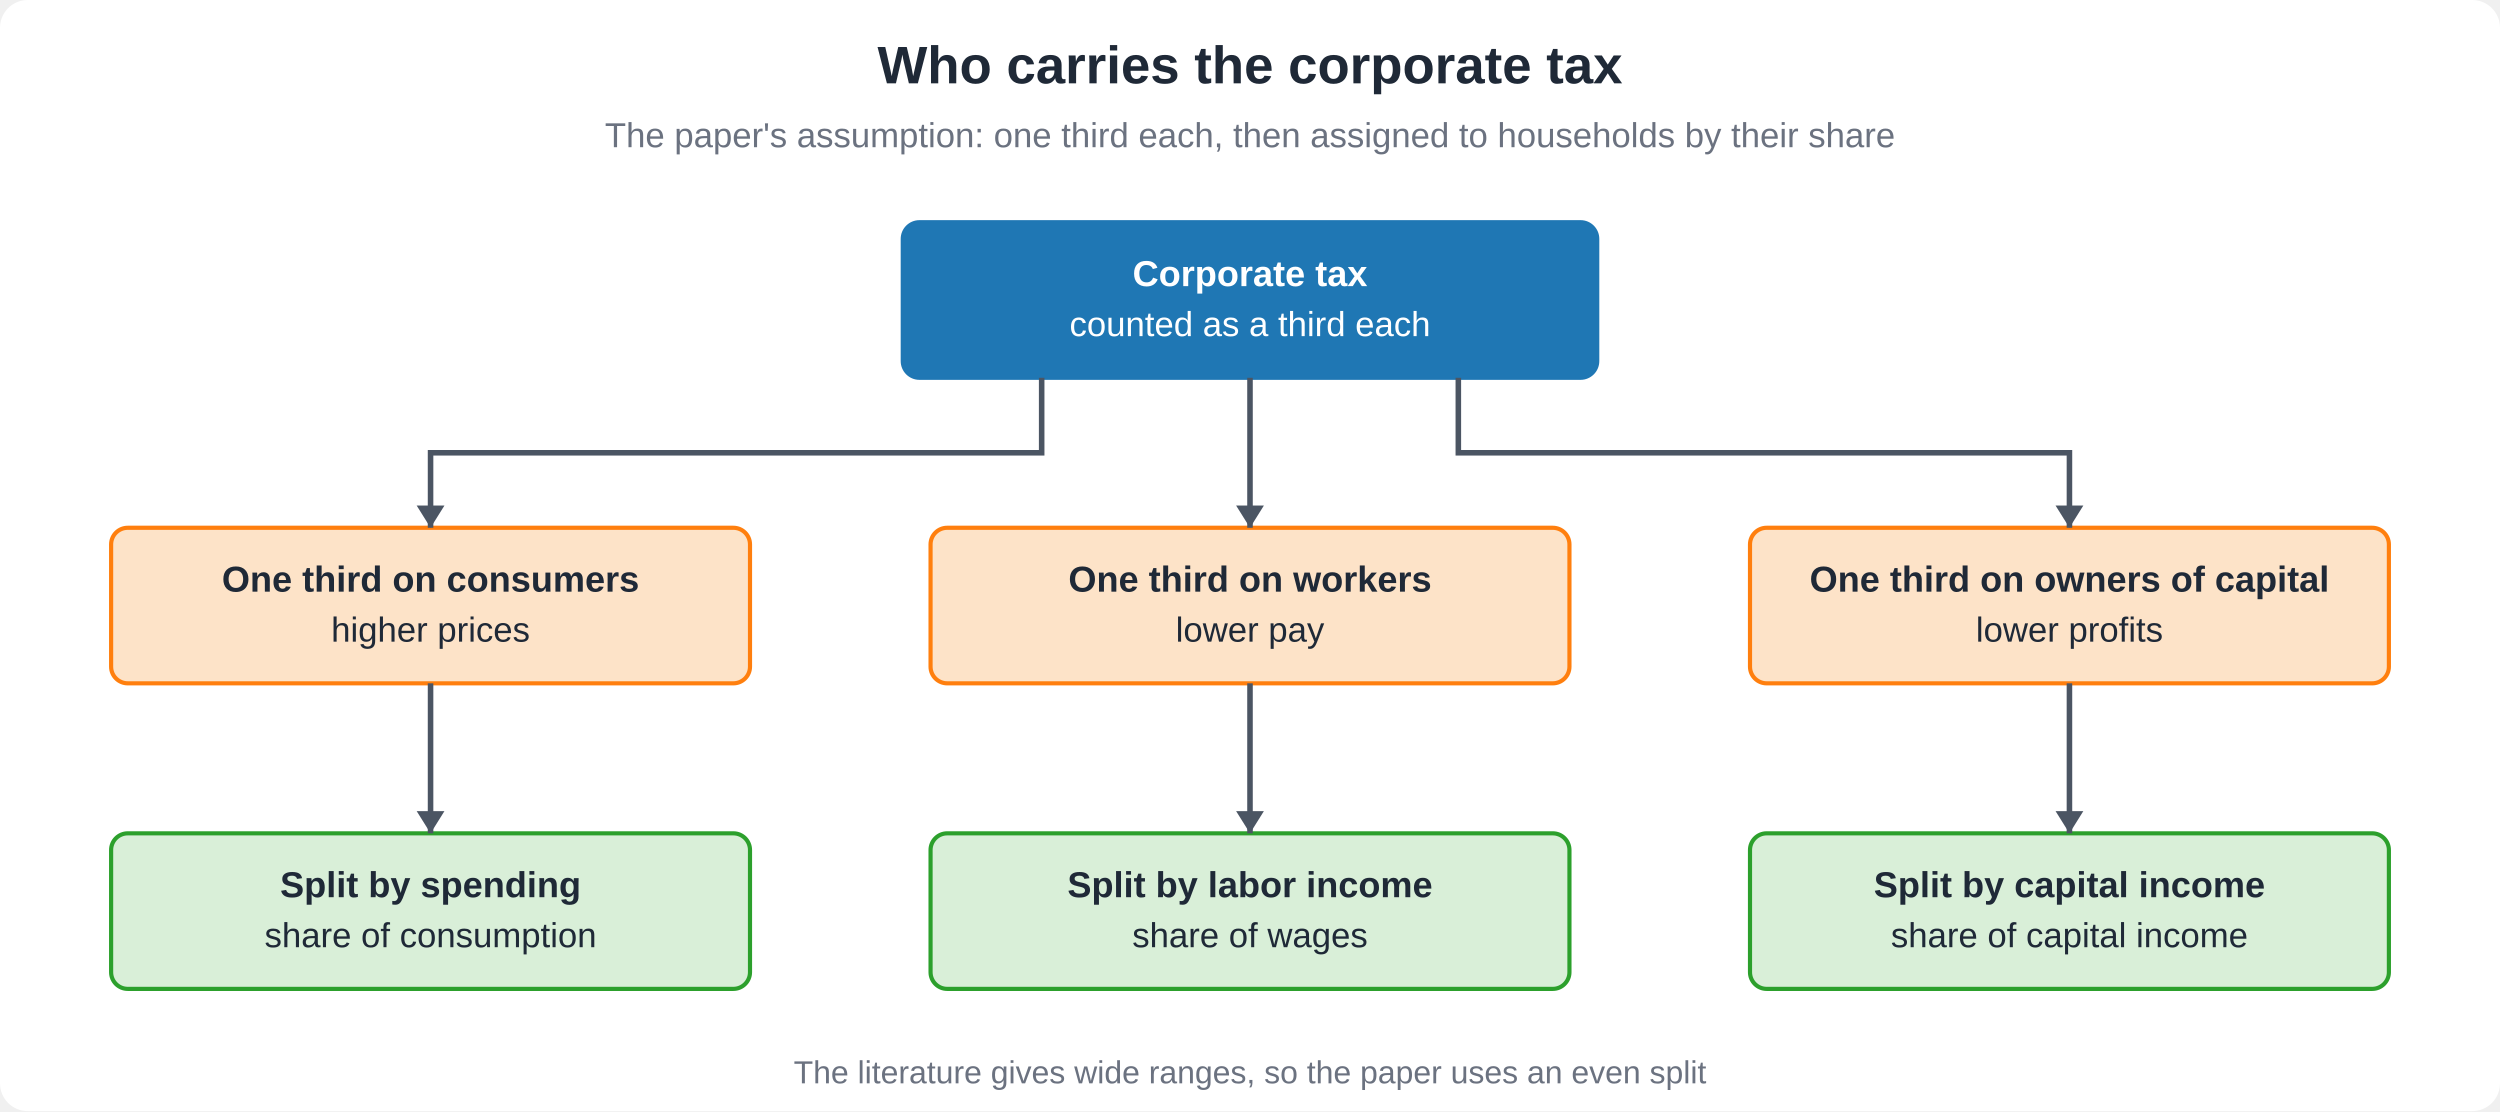
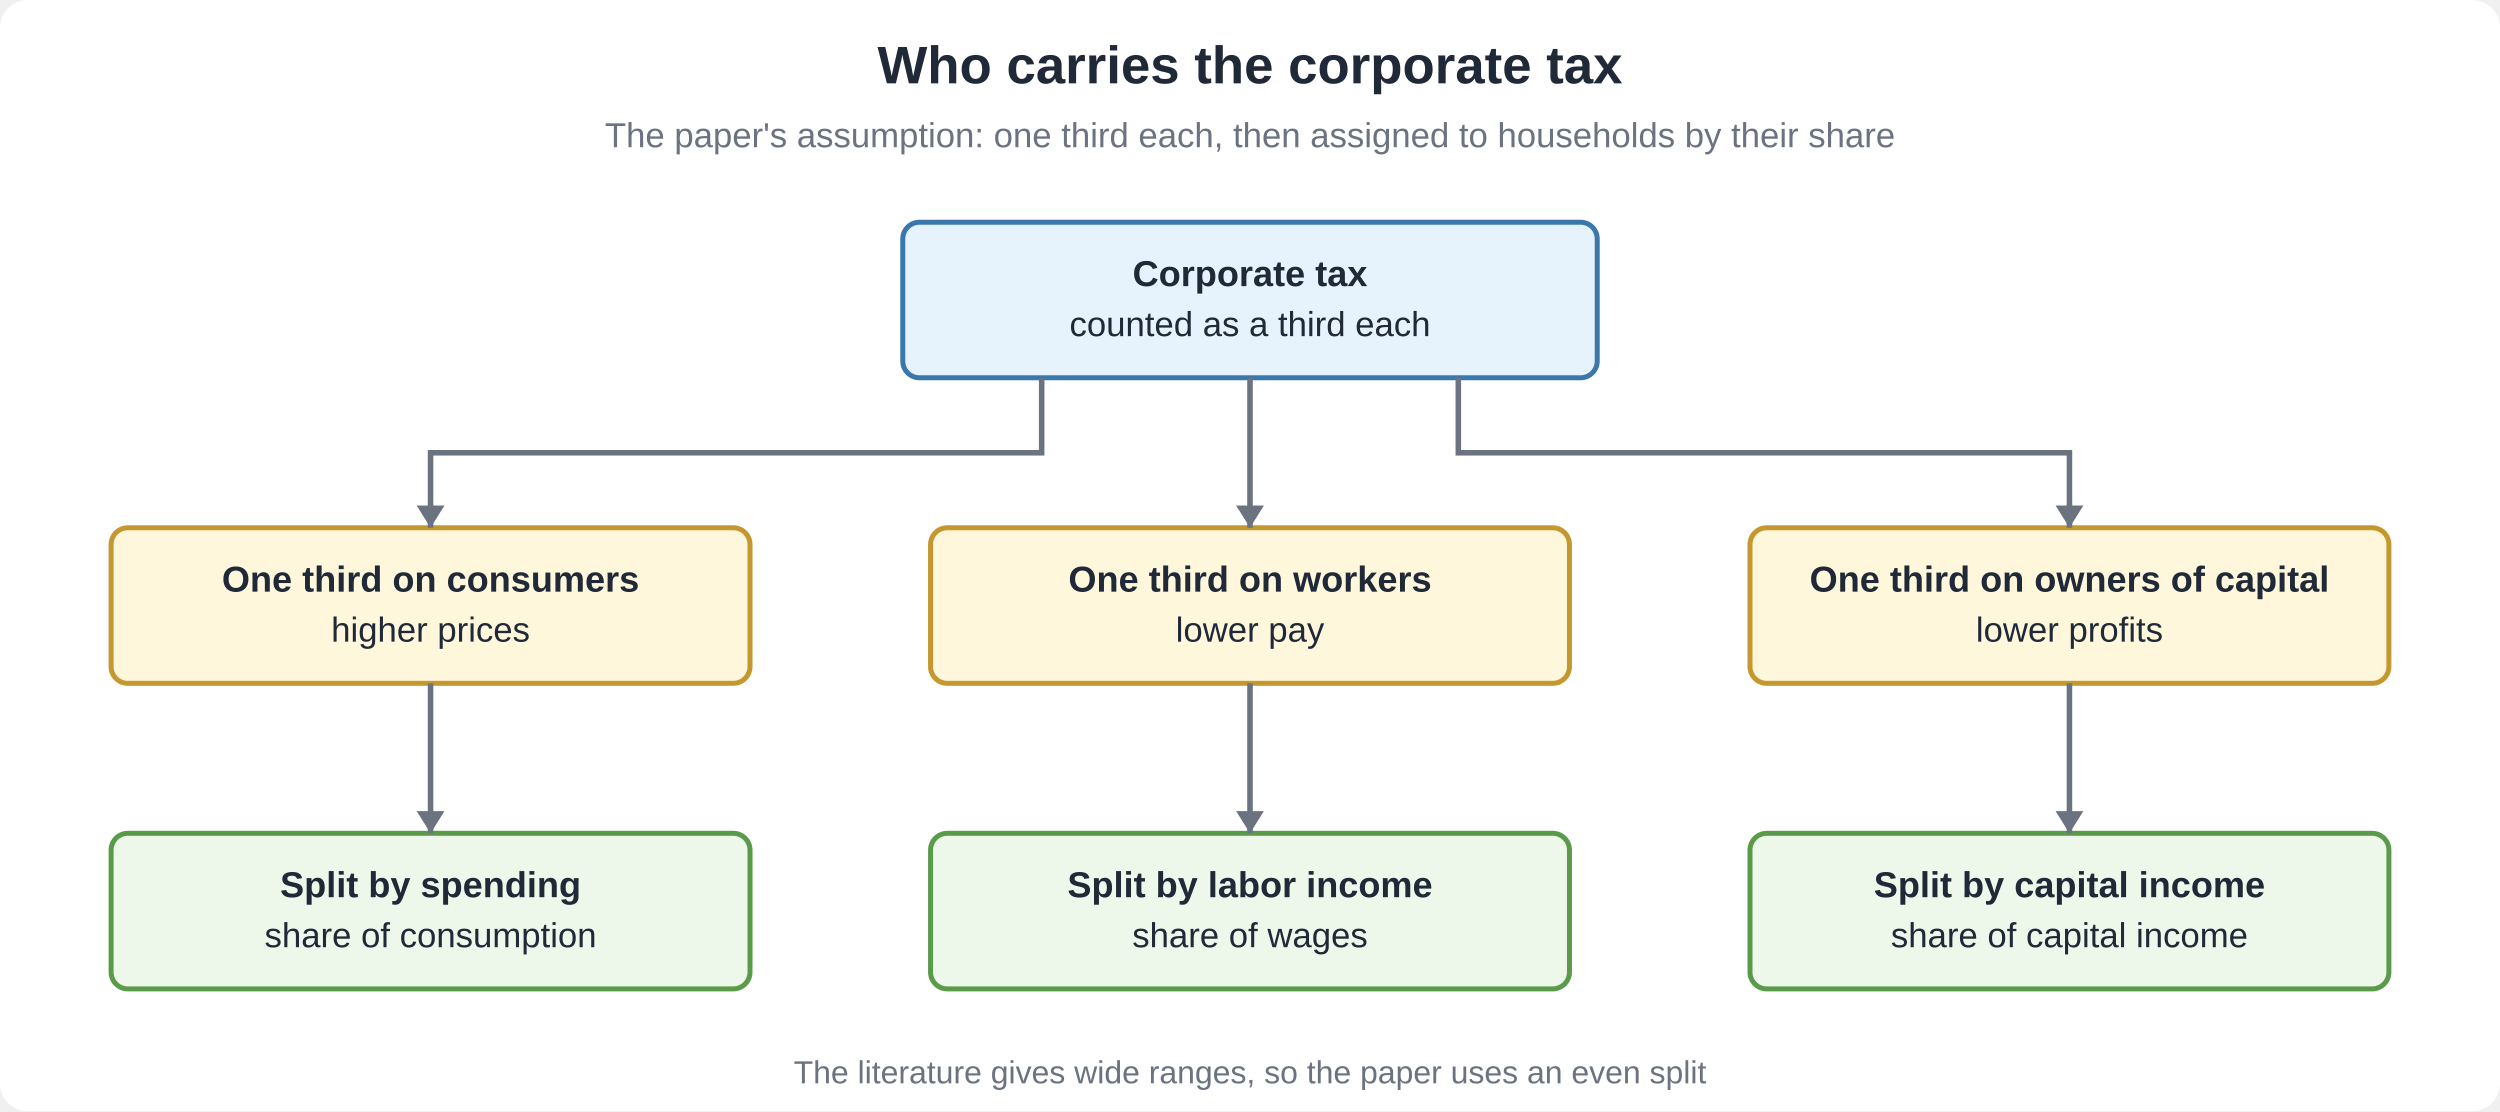
<svg xmlns="http://www.w3.org/2000/svg" viewBox="0 0 900 400" width="900" height="400" font-family="Arial, Helvetica, sans-serif" role="img" aria-label="Who carries the corporate tax">
  <rect width="900" height="400" rx="10" fill="#ffffff" />
  <text x="450.0" y="30.0" font-size="19" fill="#1f2937" text-anchor="middle" font-weight="bold">Who carries the corporate tax</text>
  <text x="450.0" y="53.0" font-size="12.5" fill="#6b7280" text-anchor="middle">The paper's assumption: one third each, then assigned to households by their share</text>
-   <rect x="325" y="80" width="250" height="56" rx="6" fill="#1f77b4" stroke="#1f77b4" stroke-width="1.5" />
-   <text x="450.0" y="103.0" font-size="13" fill="#ffffff" text-anchor="middle" font-weight="bold">Corporate tax</text>
-   <text x="450.0" y="121.0" font-size="12.5" fill="#ffffff" text-anchor="middle">counted as a third each</text>
-   <rect x="40" y="190" width="230" height="56" rx="6" fill="#fde3c8" stroke="#ff7f0e" stroke-width="1.5" />
+   <rect x="325" y="80" width="250" height="56" rx="6" fill="#e6f2fc" stroke="#3a78ac" stroke-width="1.8" />
+   <text x="450.0" y="103.0" font-size="13" fill="#1f2937" text-anchor="middle" font-weight="bold">Corporate tax</text>
+   <text x="450.0" y="121.0" font-size="12.5" fill="#1f2937" text-anchor="middle">counted as a third each</text>
+   <rect x="40" y="190" width="230" height="56" rx="6" fill="#fff7dc" stroke="#c4972f" stroke-width="1.8" />
  <text x="155.0" y="213.0" font-size="13" fill="#1f2937" text-anchor="middle" font-weight="bold">One third on consumers</text>
  <text x="155.0" y="231.0" font-size="12.5" fill="#1f2937" text-anchor="middle">higher prices</text>
-   <rect x="335" y="190" width="230" height="56" rx="6" fill="#fde3c8" stroke="#ff7f0e" stroke-width="1.5" />
+   <rect x="335" y="190" width="230" height="56" rx="6" fill="#fff7dc" stroke="#c4972f" stroke-width="1.8" />
  <text x="450.0" y="213.0" font-size="13" fill="#1f2937" text-anchor="middle" font-weight="bold">One third on workers</text>
  <text x="450.0" y="231.0" font-size="12.5" fill="#1f2937" text-anchor="middle">lower pay</text>
-   <rect x="630" y="190" width="230" height="56" rx="6" fill="#fde3c8" stroke="#ff7f0e" stroke-width="1.5" />
+   <rect x="630" y="190" width="230" height="56" rx="6" fill="#fff7dc" stroke="#c4972f" stroke-width="1.8" />
  <text x="745.0" y="213.0" font-size="13" fill="#1f2937" text-anchor="middle" font-weight="bold">One third on owners of capital</text>
  <text x="745.0" y="231.0" font-size="12.5" fill="#1f2937" text-anchor="middle">lower profits</text>
-   <rect x="40" y="300" width="230" height="56" rx="6" fill="#d9efd8" stroke="#2ca02c" stroke-width="1.5" />
+   <rect x="40" y="300" width="230" height="56" rx="6" fill="#eef8ea" stroke="#5a9b4a" stroke-width="1.8" />
  <text x="155.0" y="323.0" font-size="13" fill="#1f2937" text-anchor="middle" font-weight="bold">Split by spending</text>
  <text x="155.0" y="341.0" font-size="12.5" fill="#1f2937" text-anchor="middle">share of consumption</text>
-   <rect x="335" y="300" width="230" height="56" rx="6" fill="#d9efd8" stroke="#2ca02c" stroke-width="1.5" />
+   <rect x="335" y="300" width="230" height="56" rx="6" fill="#eef8ea" stroke="#5a9b4a" stroke-width="1.8" />
  <text x="450.0" y="323.0" font-size="13" fill="#1f2937" text-anchor="middle" font-weight="bold">Split by labor income</text>
  <text x="450.0" y="341.0" font-size="12.5" fill="#1f2937" text-anchor="middle">share of wages</text>
-   <rect x="630" y="300" width="230" height="56" rx="6" fill="#d9efd8" stroke="#2ca02c" stroke-width="1.5" />
+   <rect x="630" y="300" width="230" height="56" rx="6" fill="#eef8ea" stroke="#5a9b4a" stroke-width="1.8" />
  <text x="745.0" y="323.0" font-size="13" fill="#1f2937" text-anchor="middle" font-weight="bold">Split by capital income</text>
  <text x="745.0" y="341.0" font-size="12.5" fill="#1f2937" text-anchor="middle">share of capital income</text>
-   <path d="M375.0,136.0 L375.0,163.0 L155.0,163.0 L155.0,190.0" fill="none" stroke="#4b5563" stroke-width="2" />
-   <polygon points="155,190 150,182 160,182" fill="#4b5563" />
-   <path d="M450.0,136.0 L450.0,190.0" fill="none" stroke="#4b5563" stroke-width="2" />
-   <polygon points="450,190 445,182 455,182" fill="#4b5563" />
-   <path d="M525.0,136.0 L525.0,163.0 L745.0,163.0 L745.0,190.0" fill="none" stroke="#4b5563" stroke-width="2" />
-   <polygon points="745,190 740,182 750,182" fill="#4b5563" />
-   <path d="M155.0,246.0 L155.0,300.0" fill="none" stroke="#4b5563" stroke-width="2" />
-   <polygon points="155,300 150,292 160,292" fill="#4b5563" />
-   <path d="M450.0,246.0 L450.0,300.0" fill="none" stroke="#4b5563" stroke-width="2" />
-   <polygon points="450,300 445,292 455,292" fill="#4b5563" />
-   <path d="M745.0,246.0 L745.0,300.0" fill="none" stroke="#4b5563" stroke-width="2" />
-   <polygon points="745,300 740,292 750,292" fill="#4b5563" />
+   <path d="M375.0,136.0 L375.0,163.0 L155.0,163.0 L155.0,190.0" fill="none" stroke="#6b7280" stroke-width="2" />
+   <polygon points="155,190 150,182 160,182" fill="#6b7280" />
+   <path d="M450.0,136.0 L450.0,190.0" fill="none" stroke="#6b7280" stroke-width="2" />
+   <polygon points="450,190 445,182 455,182" fill="#6b7280" />
+   <path d="M525.0,136.0 L525.0,163.0 L745.0,163.0 L745.0,190.0" fill="none" stroke="#6b7280" stroke-width="2" />
+   <polygon points="745,190 740,182 750,182" fill="#6b7280" />
+   <path d="M155.0,246.0 L155.0,300.0" fill="none" stroke="#6b7280" stroke-width="2" />
+   <polygon points="155,300 150,292 160,292" fill="#6b7280" />
+   <path d="M450.0,246.0 L450.0,300.0" fill="none" stroke="#6b7280" stroke-width="2" />
+   <polygon points="450,300 445,292 455,292" fill="#6b7280" />
+   <path d="M745.0,246.0 L745.0,300.0" fill="none" stroke="#6b7280" stroke-width="2" />
+   <polygon points="745,300 740,292 750,292" fill="#6b7280" />
  <text x="450.0" y="390.0" font-size="11.5" fill="#6b7280" text-anchor="middle">The literature gives wide ranges, so the paper uses an even split</text>
</svg>
